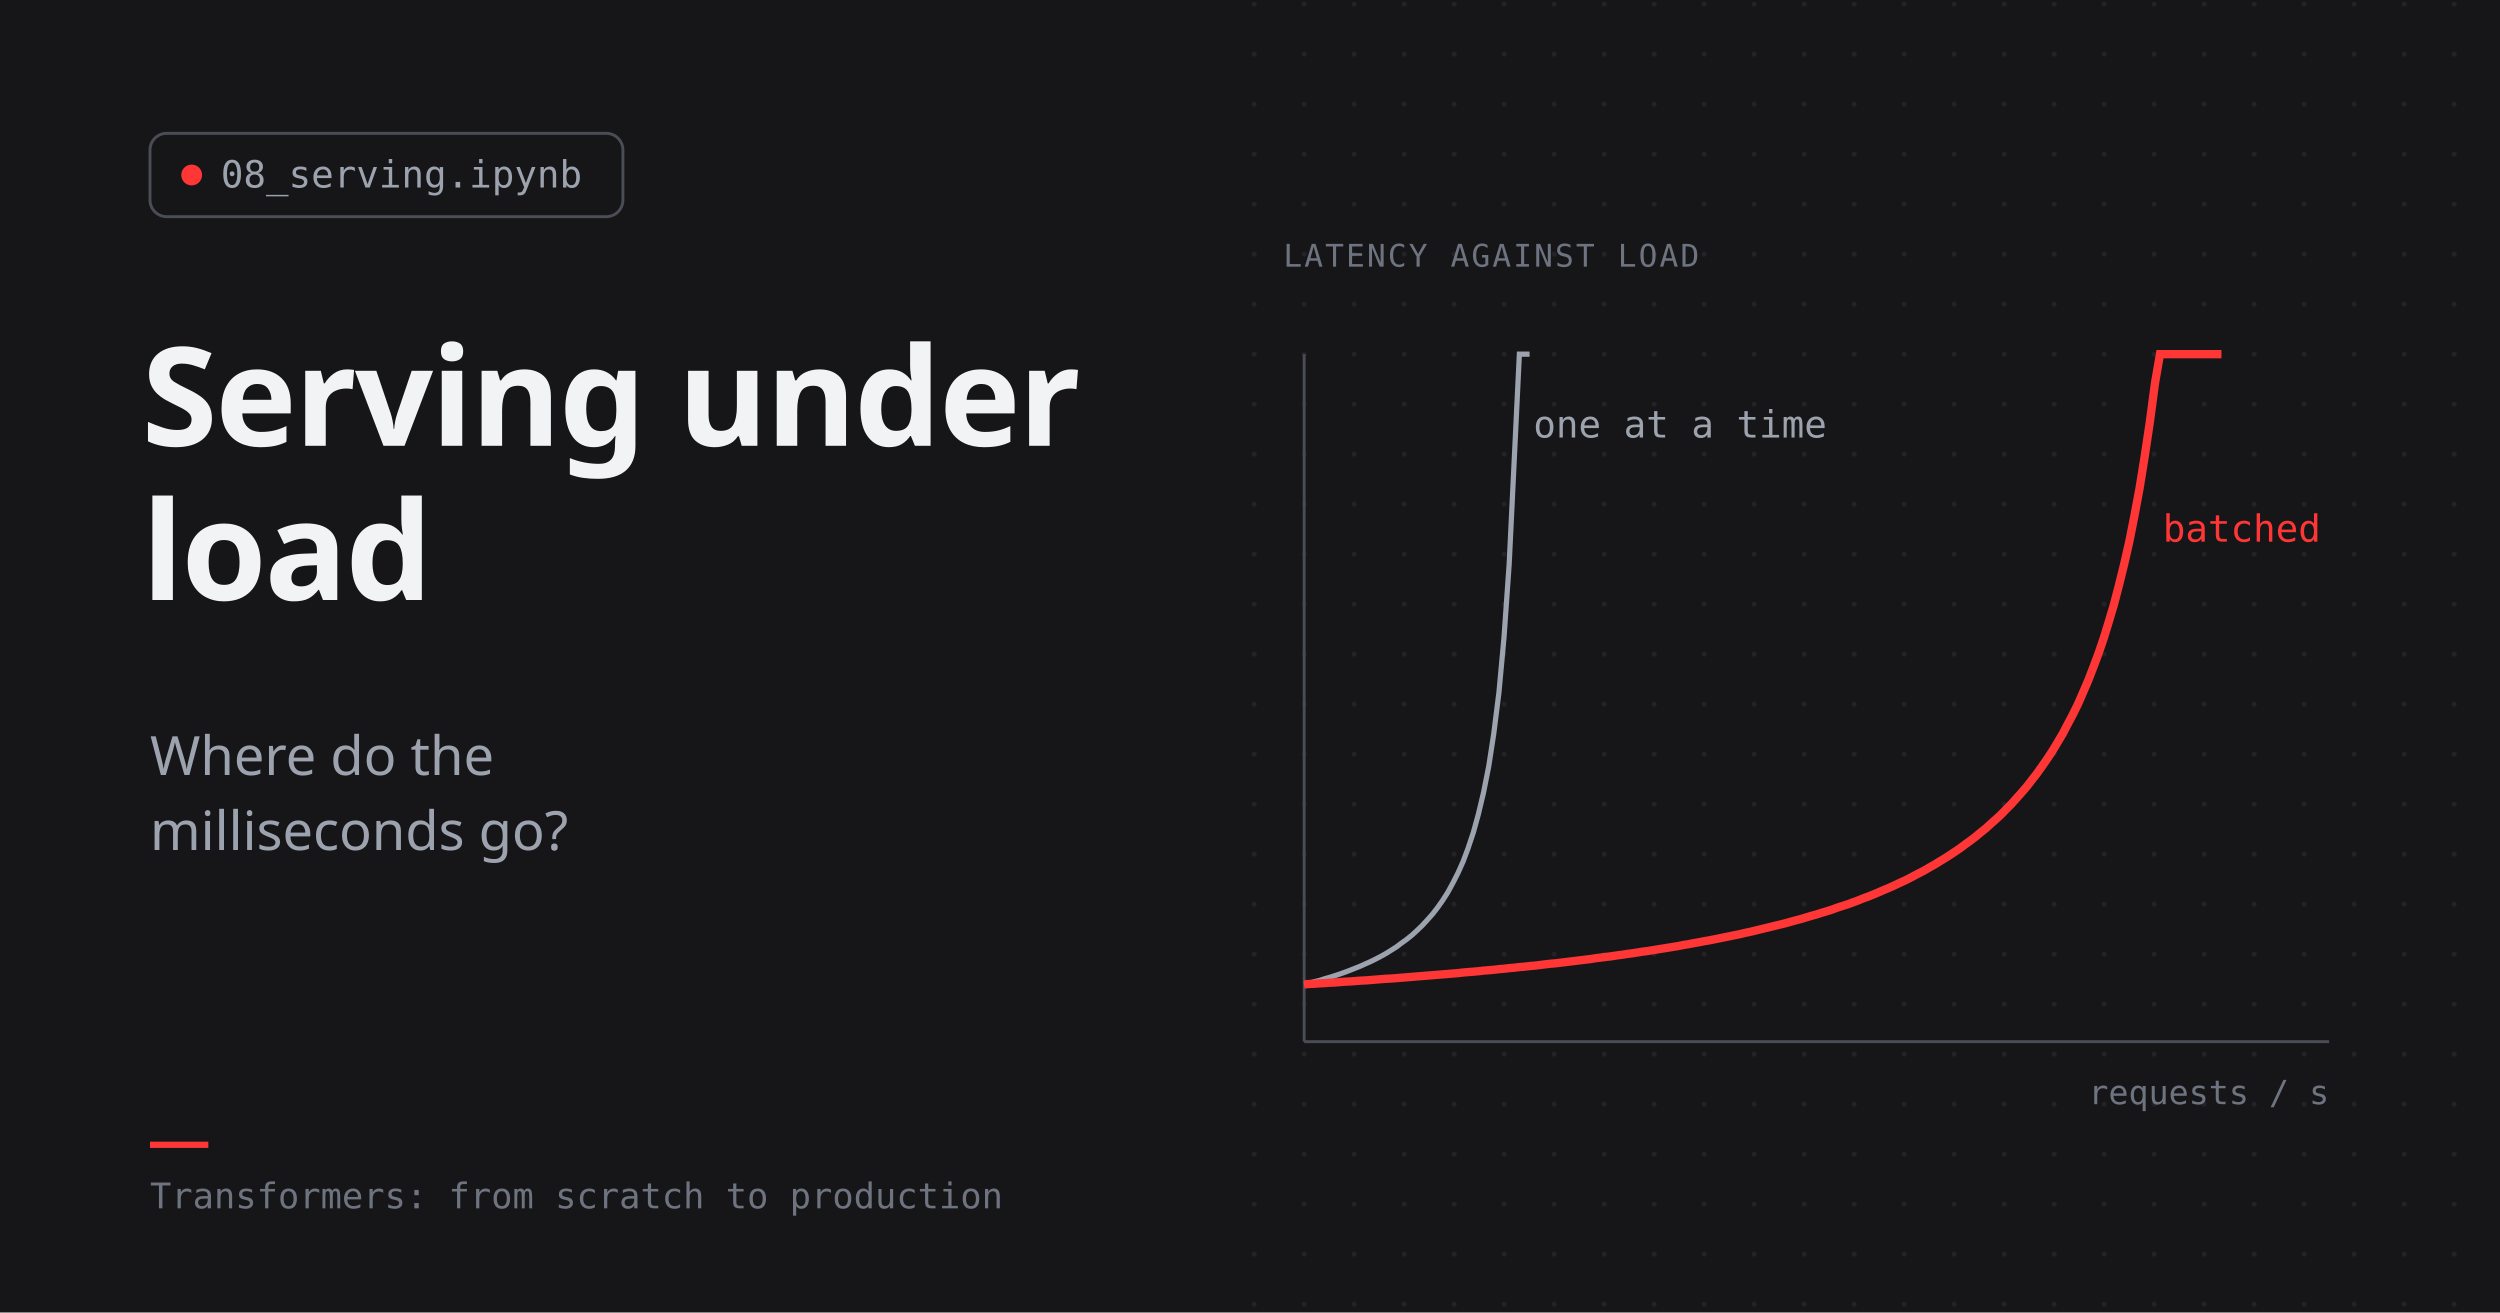
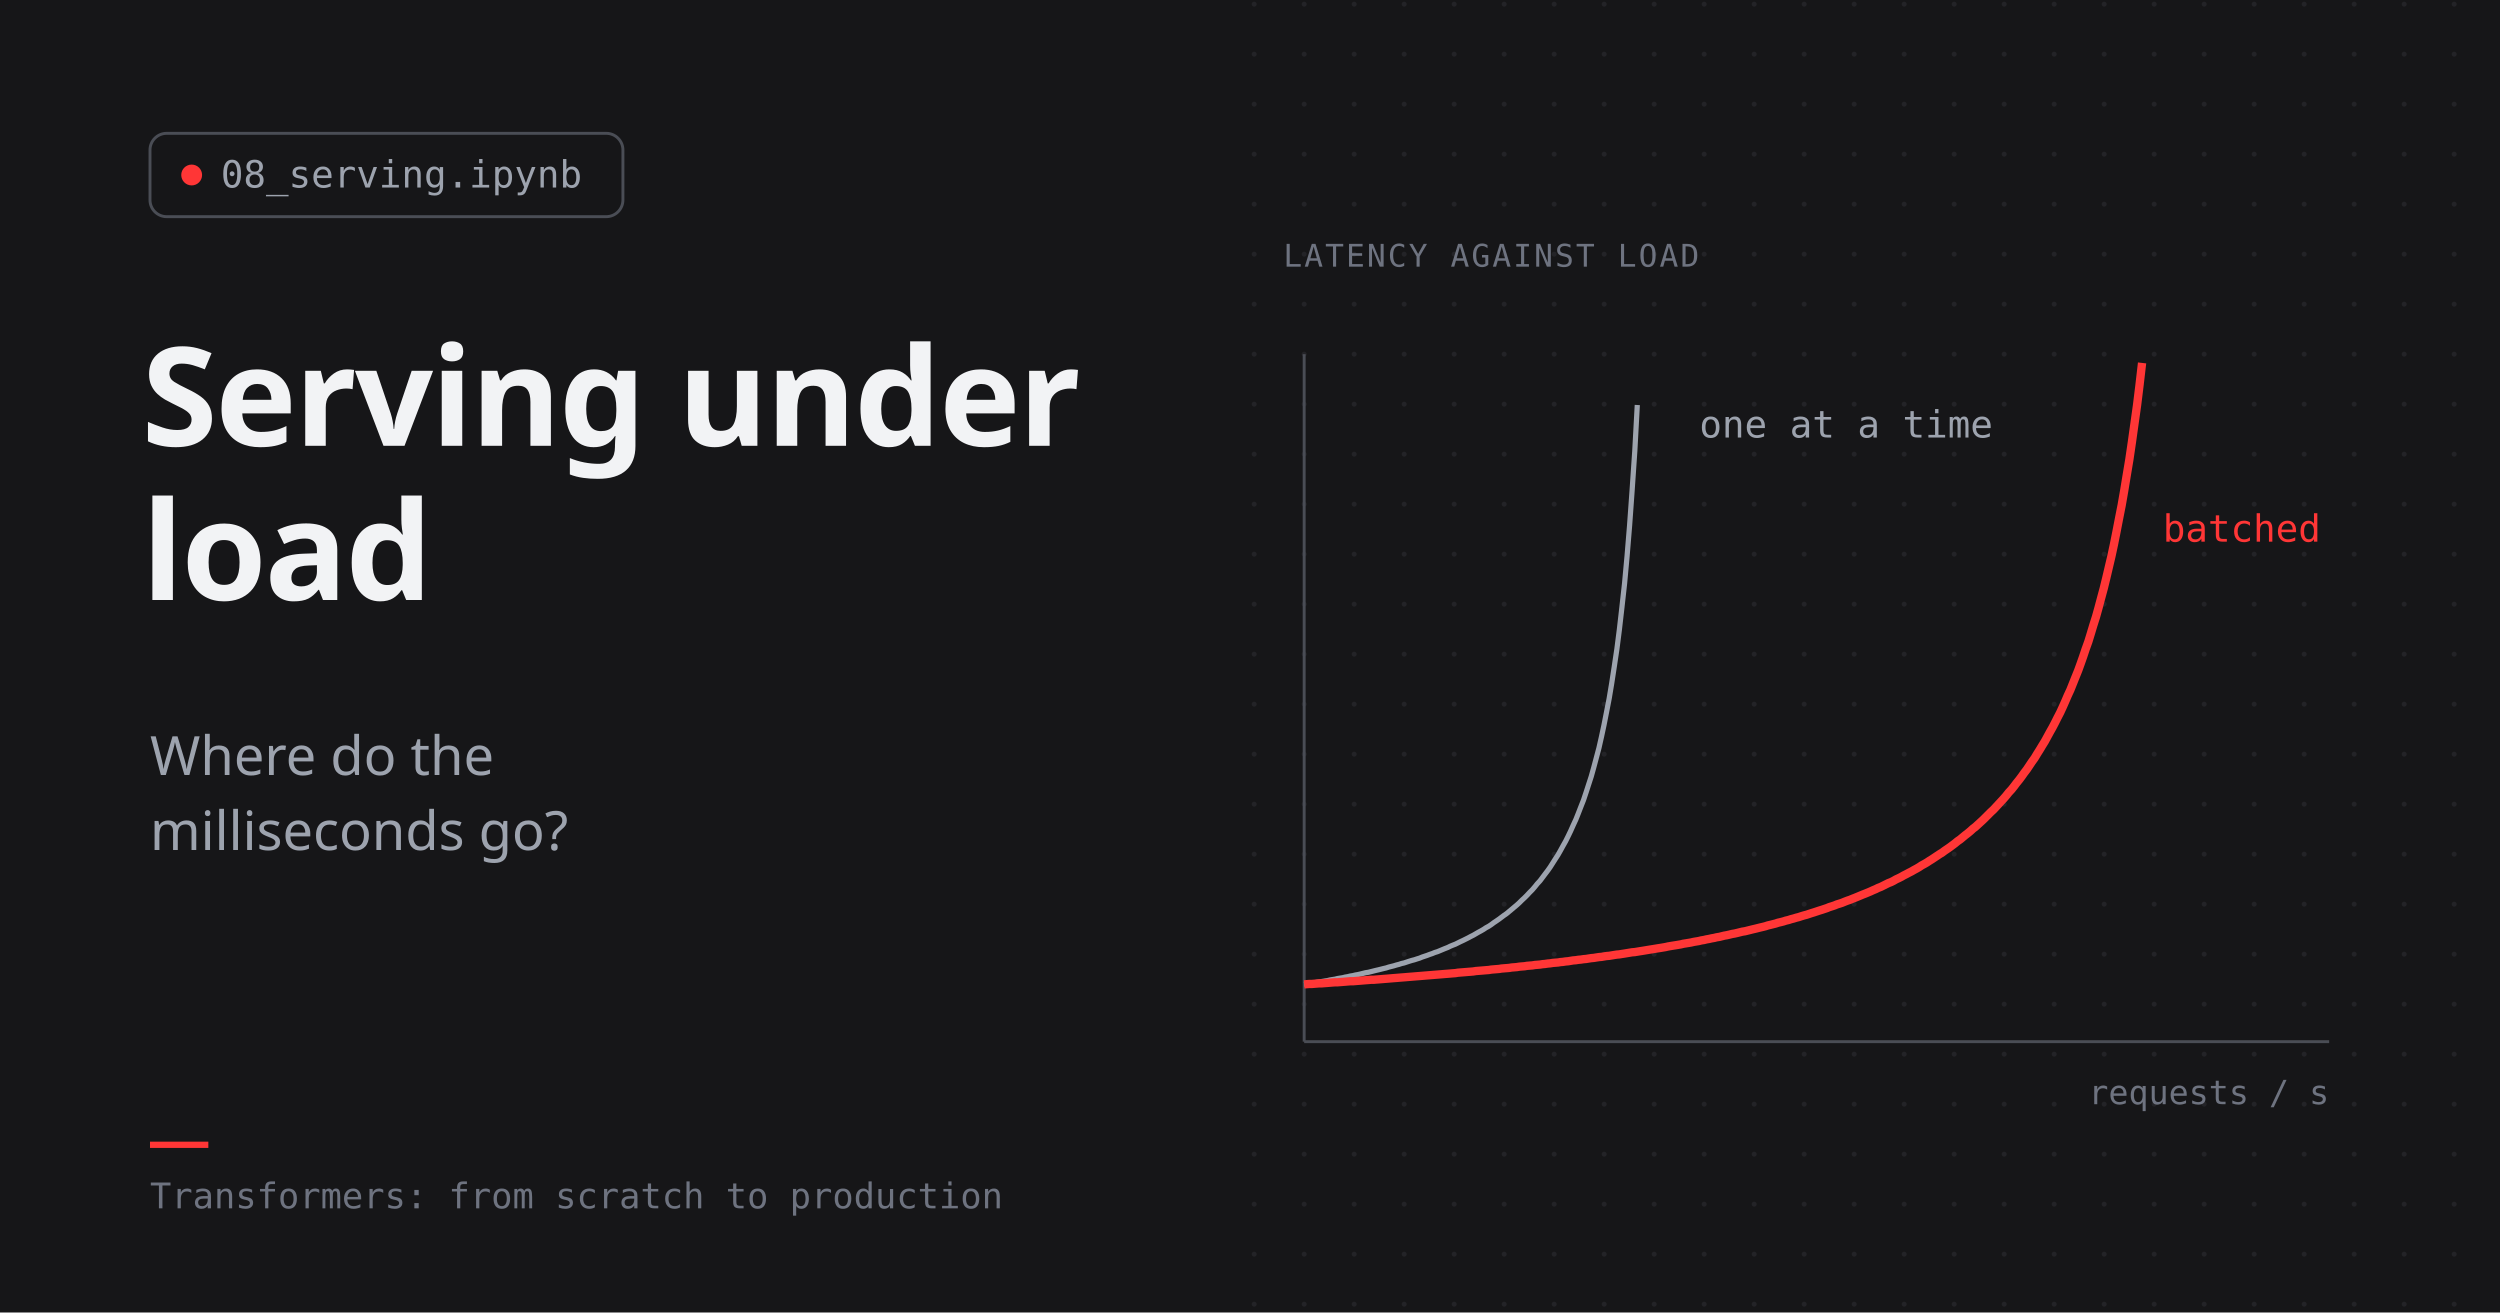
<svg xmlns="http://www.w3.org/2000/svg" viewBox="0 0 1200 630" width="1200" height="630">
  <defs>
    <pattern id="dots" width="24" height="24" patternUnits="userSpaceOnUse">
      <circle cx="2" cy="2" r="1.2" fill="#232327" />
    </pattern>
  </defs>
  <rect width="1200" height="630" fill="#161618" />
  <rect x="600" width="600" height="630" fill="url(#dots)" />
  <rect x="72" y="64" width="227" height="40" rx="8" fill="none" stroke="#4A4D55" stroke-width="1.4" />
  <circle cx="92" cy="84" r="5" fill="#FF3636" />
  <text x="106.0" y="90.0" font-family="'IBM Plex Mono', monospace" font-size="18" font-weight="400" fill="#9DA3AE" text-anchor="start">08_serving.ipynb</text>
  <text x="68.0" y="214.0" font-family="'IBM Plex Sans', sans-serif" font-size="66" font-weight="600" fill="#F2F3F5" text-anchor="start" letter-spacing="-1">Serving under</text>
  <text x="68.0" y="288.0" font-family="'IBM Plex Sans', sans-serif" font-size="66" font-weight="600" fill="#F2F3F5" text-anchor="start" letter-spacing="-1">load</text>
  <text x="72.0" y="372.0" font-family="'IBM Plex Sans', sans-serif" font-size="26" font-weight="400" fill="#9DA3AE" text-anchor="start">Where do the</text>
  <text x="72.0" y="408.0" font-family="'IBM Plex Sans', sans-serif" font-size="26" font-weight="400" fill="#9DA3AE" text-anchor="start">milliseconds go?</text>
  <rect x="72" y="548" width="28" height="3" fill="#FF3636" />
  <text x="72.0" y="580.0" font-family="'IBM Plex Mono', monospace" font-size="17" font-weight="400" fill="#6E7380" text-anchor="start">Transformers: from scratch to production</text>
  <text x="616.0" y="128.0" font-family="'IBM Plex Mono', monospace" font-size="15" font-weight="400" fill="#6E7380" text-anchor="start" letter-spacing="1">LATENCY AGAINST LOAD</text>
  <line x1="626" y1="500" x2="1118" y2="500" stroke="#4A4D55" stroke-width="1.4" />
  <line x1="626" y1="500" x2="626" y2="170" stroke="#4A4D55" stroke-width="1.4" />
-   <polyline points="626.0,472.5 628.5,471.9 630.9,471.2 633.4,470.6 635.8,469.8 638.3,469.1 640.8,468.3 643.2,467.5 645.7,466.6 648.1,465.7 650.6,464.7 653.1,463.7 655.5,462.6 658.0,461.5 660.4,460.3 662.9,459.0 665.4,457.6 667.8,456.1 670.3,454.5 672.7,452.7 675.2,450.9 677.7,448.9 680.1,446.7 682.6,444.3 685.0,441.7 687.5,438.9 690.0,435.7 692.4,432.3 694.9,428.4 697.3,424.0 699.8,419.1 702.3,413.5 704.7,407.1 707.2,399.6 709.6,390.9 712.1,380.4 714.6,367.8 717.0,352.2 719.5,332.3 721.9,306.3 724.4,270.8 726.9,219.4 729.3,170.0 731.8,170.0 734.2,170.0" fill="none" stroke="#9DA3AE" stroke-width="2.5" />
-   <polyline points="626.0,472.5 628.5,472.3 630.9,472.2 633.4,472.0 635.8,471.9 638.3,471.7 640.8,471.6 643.2,471.4 645.7,471.2 648.1,471.1 650.6,470.9 653.1,470.7 655.5,470.6 658.0,470.4 660.4,470.2 662.9,470.0 665.4,469.8 667.8,469.7 670.3,469.5 672.7,469.3 675.2,469.1 677.7,468.9 680.1,468.7 682.6,468.5 685.0,468.3 687.5,468.1 690.0,467.9 692.4,467.7 694.9,467.5 697.3,467.3 699.8,467.1 702.3,466.8 704.7,466.6 707.2,466.4 709.6,466.2 712.1,465.9 714.6,465.7 717.0,465.5 719.5,465.2 721.9,465.0 724.4,464.7 726.9,464.5 729.3,464.2 731.8,464.0 734.2,463.7 736.7,463.5 739.2,463.2 741.6,462.9 744.1,462.6 746.5,462.4 749.0,462.1 751.5,461.8 753.9,461.5 756.4,461.2 758.8,460.9 761.3,460.6 763.8,460.3 766.2,459.9 768.7,459.6 771.1,459.3 773.6,459.0 776.1,458.6 778.5,458.3 781.0,457.9 783.4,457.6 785.9,457.2 788.4,456.8 790.8,456.5 793.3,456.1 795.7,455.7 798.2,455.3 800.7,454.9 803.1,454.5 805.6,454.1 808.0,453.6 810.5,453.2 813.0,452.7 815.4,452.3 817.9,451.8 820.3,451.4 822.8,450.9 825.3,450.4 827.7,449.9 830.2,449.4 832.6,448.9 835.1,448.4 837.6,447.8 840.0,447.3 842.5,446.7 844.9,446.1 847.4,445.5 849.9,444.9 852.3,444.3 854.8,443.7 857.2,443.1 859.7,442.4 862.2,441.7 864.6,441.1 867.1,440.3 869.5,439.6 872.0,438.9 874.5,438.1 876.9,437.4 879.4,436.6 881.8,435.7 884.3,434.9 886.8,434.1 889.2,433.2 891.7,432.3 894.1,431.3 896.6,430.4 899.1,429.4 901.5,428.4 904.0,427.3 906.4,426.3 908.9,425.2 911.4,424.0 913.8,422.9 916.3,421.7 918.7,420.4 921.2,419.1 923.7,417.8 926.1,416.4 928.6,415.0 931.0,413.5 933.5,412.0 936.0,410.4 938.4,408.8 940.9,407.1 943.3,405.3 945.8,403.5 948.3,401.6 950.7,399.6 953.2,397.6 955.6,395.4 958.1,393.2 960.6,390.9 963.0,388.4 965.5,385.9 967.9,383.2 970.4,380.4 972.9,377.5 975.3,374.4 977.8,371.2 980.2,367.8 982.7,364.2 985.2,360.4 987.6,356.4 990.1,352.2 992.5,347.6 995.0,342.9 997.5,337.8 999.9,332.3 1002.4,326.5 1004.8,320.3 1007.3,313.6 1009.8,306.3 1012.2,298.5 1014.7,290.1 1017.1,280.9 1019.6,270.8 1022.1,259.8 1024.5,247.7 1027.0,234.3 1029.4,219.4 1031.9,202.7 1034.4,183.9 1036.8,170.0 1039.3,170.0 1041.7,170.0 1044.2,170.0 1046.7,170.0 1049.1,170.0 1051.6,170.0 1054.0,170.0 1056.5,170.0 1059.0,170.0 1061.4,170.0 1063.9,170.0 1066.3,170.0" fill="none" stroke="#FF3636" stroke-width="4" />
-   <text x="736.0" y="210.0" font-family="'IBM Plex Mono', monospace" font-size="18" font-weight="400" fill="#9DA3AE" text-anchor="start">one at a time</text>
+   <polyline points="626.0,472.5 627.2,472.3 628.5,472.1 629.7,471.9 630.9,471.7 632.1,471.5 633.4,471.3 634.6,471.1 635.8,470.9 637.1,470.7 638.3,470.4 639.5,470.2 640.8,470.0 642.0,469.7 643.2,469.5 644.5,469.3 645.7,469.0 646.9,468.8 648.1,468.5 649.4,468.3 650.6,468.0 651.8,467.8 653.1,467.5 654.3,467.2 655.5,466.9 656.8,466.7 658.0,466.4 659.2,466.1 660.4,465.8 661.7,465.5 662.9,465.2 664.1,464.9 665.4,464.6 666.6,464.2 667.8,463.9 669.0,463.6 670.3,463.2 671.5,462.9 672.7,462.5 674.0,462.2 675.2,461.8 676.4,461.4 677.7,461.0 678.9,460.7 680.1,460.3 681.4,459.9 682.6,459.4 683.8,459.0 685.0,458.6 686.3,458.1 687.5,457.7 688.7,457.2 690.0,456.8 691.2,456.3 692.4,455.8 693.6,455.3 694.9,454.8 696.1,454.2 697.3,453.7 698.6,453.2 699.8,452.6 701.0,452.0 702.3,451.4 703.5,450.8 704.7,450.2 706.0,449.5 707.2,448.9 708.4,448.2 709.6,447.5 710.9,446.8 712.1,446.1 713.3,445.3 714.6,444.6 715.8,443.8 717.0,442.9 718.2,442.1 719.5,441.2 720.7,440.3 721.9,439.4 723.2,438.5 724.4,437.5 725.6,436.5 726.9,435.4 728.1,434.4 729.3,433.3 730.5,432.1 731.8,430.9 733.0,429.7 734.2,428.4 735.5,427.1 736.7,425.7 737.9,424.2 739.2,422.8 740.4,421.2 741.6,419.6 742.9,417.9 744.1,416.2 745.3,414.3 746.5,412.4 747.8,410.4 749.0,408.3 750.2,406.1 751.5,403.8 752.7,401.4 753.9,398.9 755.1,396.2 756.4,393.4 757.6,390.4 758.8,387.3 760.1,384.0 761.3,380.4 762.5,376.7 763.8,372.7 765.0,368.4 766.2,363.9 767.5,359.0 768.7,353.7 769.9,348.1 771.1,342.0 772.4,335.3 773.6,328.1 774.8,320.3 776.1,311.6 777.3,302.2 778.5,291.7 779.8,280.0 781.0,266.9 782.2,252.3 783.4,235.6 784.7,216.5 785.9,194.4" fill="none" stroke="#9DA3AE" stroke-width="2.5" />
+   <polyline points="626.0,472.5 627.2,472.4 628.5,472.3 629.7,472.3 630.9,472.2 632.1,472.1 633.4,472.0 634.6,472.0 635.8,471.9 637.1,471.8 638.3,471.7 639.5,471.6 640.8,471.5 642.0,471.5 643.2,471.4 644.5,471.3 645.7,471.2 646.9,471.1 648.1,471.0 649.4,471.0 650.6,470.9 651.8,470.8 653.1,470.7 654.3,470.6 655.5,470.5 656.8,470.4 658.0,470.3 659.2,470.3 660.4,470.2 661.7,470.1 662.9,470.0 664.1,469.9 665.4,469.8 666.6,469.7 667.8,469.6 669.0,469.5 670.3,469.4 671.5,469.3 672.7,469.2 674.0,469.1 675.2,469.0 676.4,468.9 677.7,468.8 678.9,468.7 680.1,468.6 681.4,468.5 682.6,468.4 683.8,468.3 685.0,468.2 686.3,468.1 687.5,468.0 688.7,467.9 690.0,467.8 691.2,467.7 692.4,467.6 693.6,467.5 694.9,467.4 696.1,467.3 697.3,467.2 698.6,467.1 699.8,466.9 701.0,466.8 702.3,466.7 703.5,466.6 704.7,466.5 706.0,466.4 707.2,466.3 708.4,466.1 709.6,466.0 710.9,465.9 712.1,465.8 713.3,465.7 714.6,465.6 715.8,465.4 717.0,465.3 718.2,465.2 719.5,465.1 720.7,464.9 721.9,464.8 723.2,464.7 724.4,464.6 725.6,464.4 726.9,464.3 728.1,464.2 729.3,464.0 730.5,463.9 731.8,463.8 733.0,463.6 734.2,463.5 735.5,463.4 736.7,463.2 737.9,463.1 739.2,463.0 740.4,462.8 741.6,462.7 742.9,462.5 744.1,462.4 745.3,462.2 746.5,462.1 747.8,462.0 749.0,461.8 750.2,461.7 751.5,461.5 752.7,461.4 753.9,461.2 755.1,461.0 756.4,460.9 757.6,460.7 758.8,460.6 760.1,460.4 761.3,460.3 762.5,460.1 763.8,459.9 765.0,459.8 766.2,459.6 767.5,459.4 768.7,459.3 769.9,459.1 771.1,458.9 772.4,458.8 773.6,458.6 774.8,458.4 776.1,458.2 777.3,458.1 778.5,457.9 779.8,457.7 781.0,457.5 782.2,457.3 783.4,457.1 784.7,457.0 785.9,456.8 787.1,456.6 788.4,456.4 789.6,456.2 790.8,456.0 792.0,455.8 793.3,455.6 794.5,455.4 795.7,455.2 797.0,455.0 798.2,454.8 799.4,454.6 800.7,454.3 801.9,454.1 803.1,453.9 804.4,453.7 805.6,453.5 806.8,453.3 808.0,453.0 809.3,452.8 810.5,452.6 811.7,452.4 813.0,452.1 814.2,451.9 815.4,451.7 816.6,451.4 817.9,451.2 819.1,450.9 820.3,450.7 821.6,450.4 822.8,450.2 824.0,449.9 825.3,449.7 826.5,449.4 827.7,449.1 828.9,448.9 830.2,448.6 831.4,448.3 832.6,448.1 833.9,447.8 835.1,447.5 836.3,447.2 837.6,447.0 838.8,446.7 840.0,446.4 841.2,446.1 842.5,445.8 843.7,445.5 844.9,445.2 846.2,444.9 847.4,444.6 848.6,444.2 849.9,443.9 851.1,443.6 852.3,443.3 853.5,442.9 854.8,442.6 856.0,442.3 857.2,441.9 858.5,441.6 859.7,441.2 860.9,440.9 862.2,440.5 863.4,440.2 864.6,439.8 865.9,439.4 867.1,439.1 868.3,438.7 869.5,438.3 870.8,437.9 872.0,437.5 873.2,437.1 874.5,436.7 875.7,436.3 876.9,435.9 878.1,435.4 879.4,435.0 880.6,434.6 881.8,434.1 883.1,433.7 884.3,433.3 885.5,432.8 886.8,432.3 888.0,431.9 889.2,431.4 890.5,430.9 891.7,430.4 892.9,429.9 894.1,429.4 895.4,428.9 896.6,428.4 897.8,427.9 899.1,427.3 900.3,426.8 901.5,426.2 902.8,425.7 904.0,425.1 905.2,424.5 906.4,423.9 907.7,423.4 908.9,422.8 910.1,422.1 911.4,421.5 912.6,420.9 913.8,420.2 915.0,419.6 916.3,418.9 917.5,418.3 918.7,417.6 920.0,416.9 921.2,416.2 922.4,415.4 923.7,414.7 924.9,414.0 926.1,413.2 927.4,412.4 928.6,411.6 929.8,410.8 931.0,410.0 932.3,409.2 933.5,408.3 934.7,407.5 936.0,406.6 937.2,405.7 938.4,404.8 939.6,403.8 940.9,402.9 942.1,401.9 943.3,400.9 944.6,399.9 945.8,398.9 947.0,397.8 948.3,396.8 949.5,395.7 950.7,394.6 952.0,393.4 953.2,392.2 954.4,391.0 955.6,389.8 956.9,388.6 958.1,387.3 959.3,386.0 960.6,384.6 961.8,383.3 963.0,381.9 964.2,380.4 965.5,379.0 966.7,377.5 967.9,375.9 969.2,374.3 970.4,372.7 971.6,371.0 972.9,369.3 974.1,367.5 975.3,365.7 976.6,363.9 977.8,361.9 979.0,360.0 980.2,358.0 981.5,355.9 982.7,353.7 983.9,351.5 985.2,349.2 986.4,346.9 987.6,344.5 988.9,342.0 990.1,339.4 991.3,336.7 992.5,333.9 993.8,331.1 995.0,328.1 996.2,325.1 997.5,321.9 998.7,318.6 999.9,315.2 1001.1,311.6 1002.4,308.0 1003.6,304.1 1004.8,300.1 1006.1,296.0 1007.3,291.7 1008.5,287.2 1009.8,282.4 1011.0,277.5 1012.2,272.4 1013.5,266.9 1014.7,261.3 1015.9,255.3 1017.1,249.1 1018.4,242.5 1019.6,235.6 1020.8,228.3 1022.1,220.5 1023.3,212.3 1024.5,203.7 1025.8,194.4 1027.0,184.6 1028.2,174.2" fill="none" stroke="#FF3636" stroke-width="4" />
+   <text x="815.7" y="210.0" font-family="'IBM Plex Mono', monospace" font-size="18" font-weight="400" fill="#9DA3AE" text-anchor="start">one at a time</text>
  <text x="1114.0" y="260.0" font-family="'IBM Plex Mono', monospace" font-size="18" font-weight="400" fill="#FF3636" text-anchor="end">batched</text>
  <text x="1118.0" y="530.0" font-family="'IBM Plex Mono', monospace" font-size="16" font-weight="400" fill="#6E7380" text-anchor="end">requests / s</text>
</svg>
